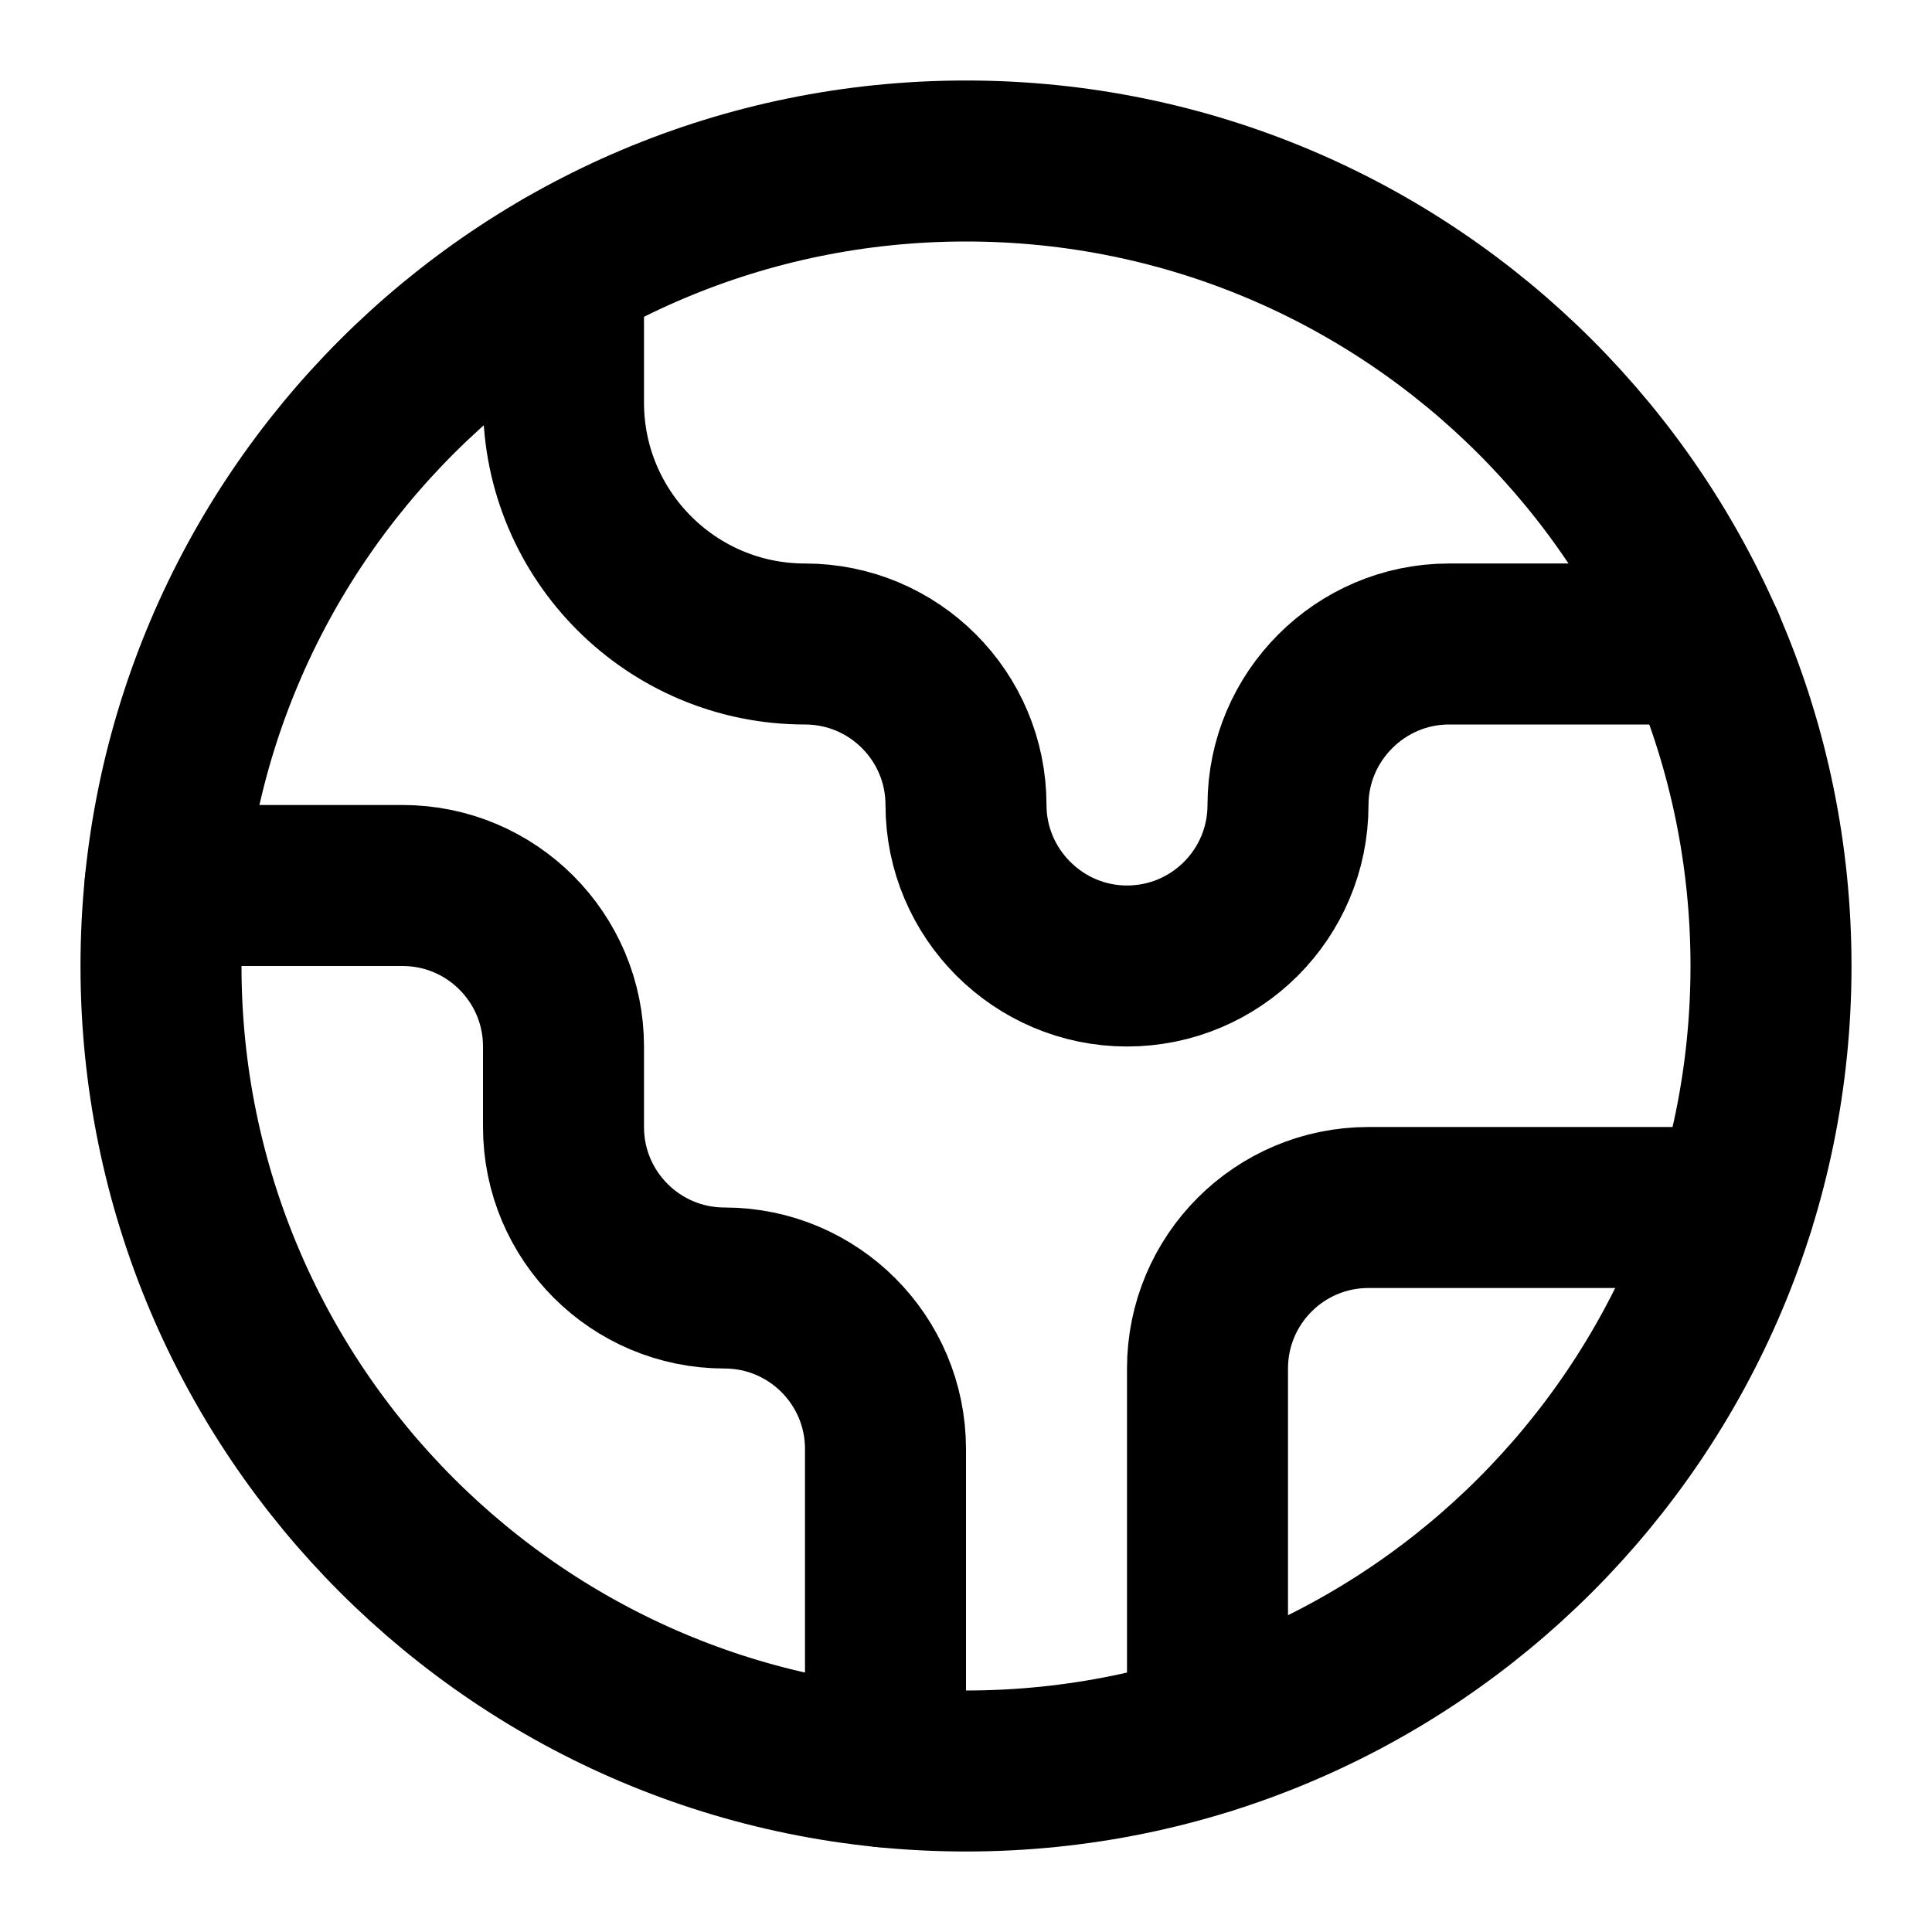
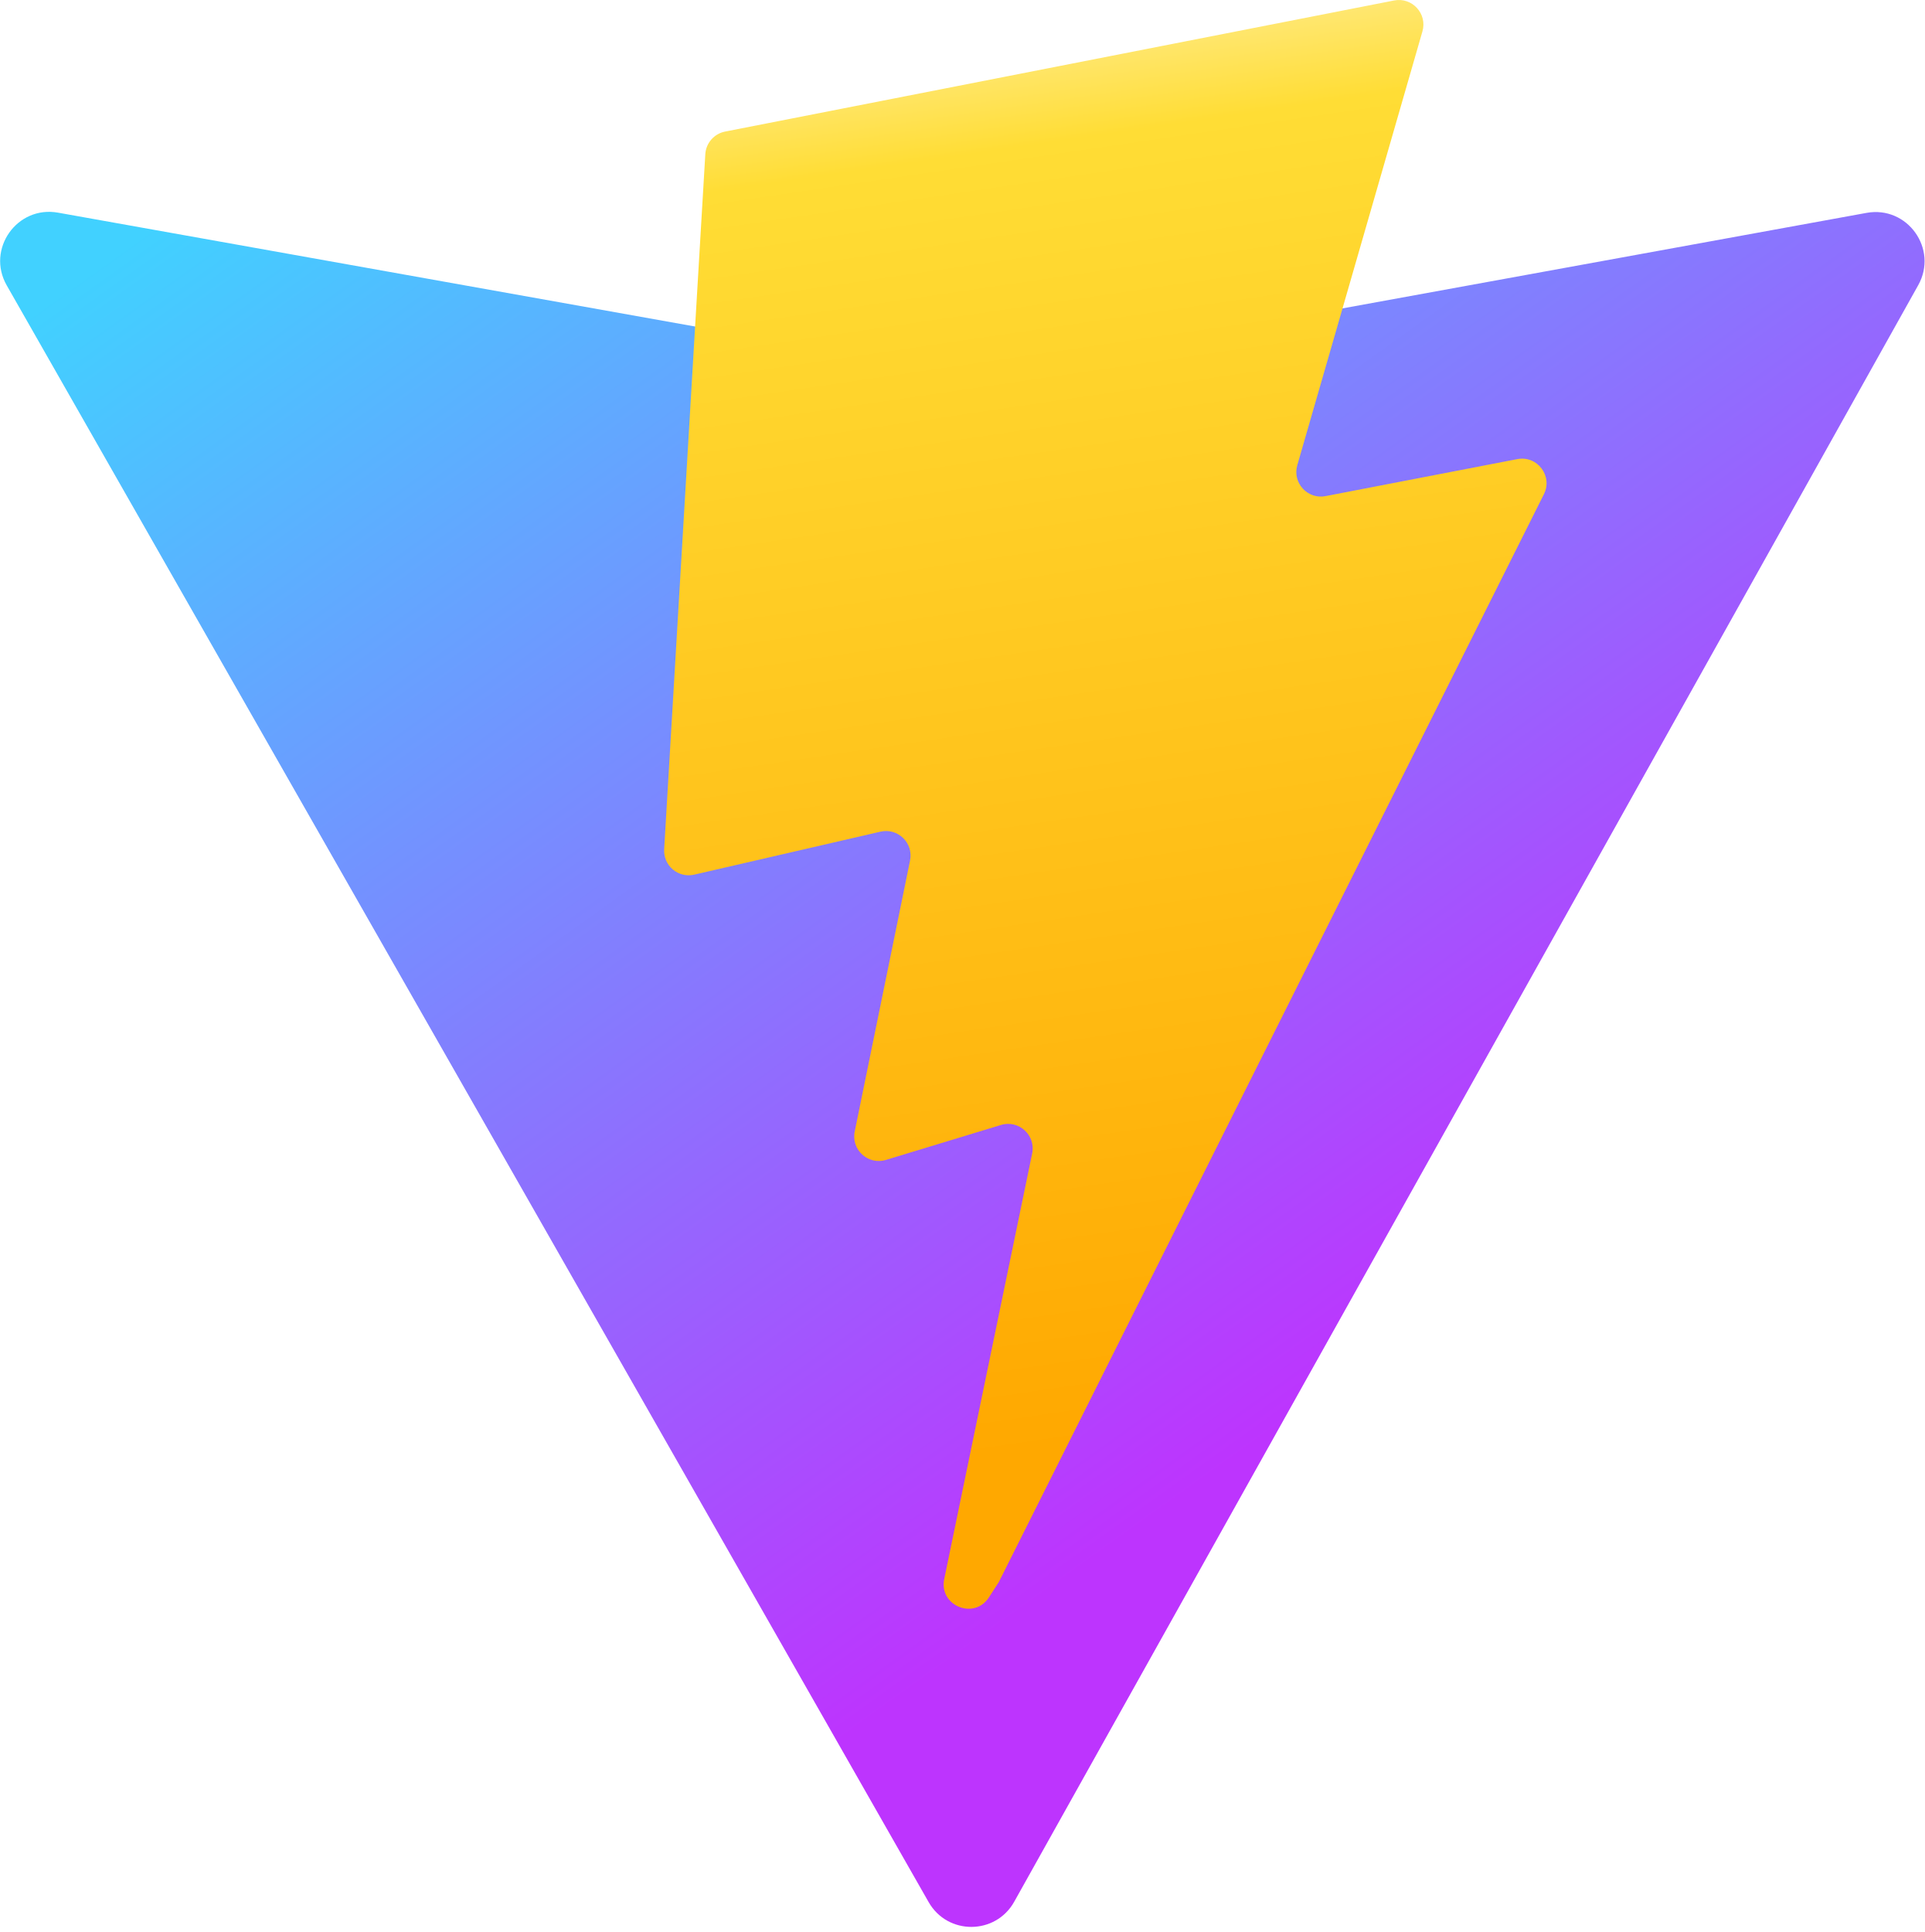
- <svg xmlns="http://www.w3.org/2000/svg" width="24" height="24" viewBox="0 0 24 24" fill="none" stroke="currentColor" stroke-width="2" stroke-linecap="round" stroke-linejoin="round" class="lucide lucide-earth">
-   <path d="M21.54 15H17a2 2 0 0 0-2 2v4.54" />
-   <path d="M7 3.34V5a3 3 0 0 0 3 3a2 2 0 0 1 2 2c0 1.1.9 2 2 2a2 2 0 0 0 2-2c0-1.1.9-2 2-2h3.17" />
-   <path d="M11 21.95V18a2 2 0 0 0-2-2a2 2 0 0 1-2-2v-1a2 2 0 0 0-2-2H2.05" />
-   <circle cx="12" cy="12" r="10" />
+ <svg xmlns="http://www.w3.org/2000/svg" aria-hidden="true" role="img" class="iconify iconify--logos" width="31.88" height="32" preserveAspectRatio="xMidYMid meet" viewBox="0 0 256 257">
+   <defs>
+     <linearGradient id="IconifyId1813088fe1fbc01fb466" x1="-.828%" x2="57.636%" y1="7.652%" y2="78.411%">
+       <stop offset="0%" stop-color="#41D1FF" />
+       <stop offset="100%" stop-color="#BD34FE" />
+     </linearGradient>
+     <linearGradient id="IconifyId1813088fe1fbc01fb467" x1="43.376%" x2="50.316%" y1="2.242%" y2="89.03%">
+       <stop offset="0%" stop-color="#FFEA83" />
+       <stop offset="8.333%" stop-color="#FFDD35" />
+       <stop offset="100%" stop-color="#FFA800" />
+     </linearGradient>
+   </defs>
+   <path fill="url(#IconifyId1813088fe1fbc01fb466)" d="M255.153 37.938L134.897 252.976c-2.483 4.44-8.862 4.466-11.382.048L.875 37.958c-2.746-4.814 1.371-10.646 6.827-9.67l120.385 21.517a6.537 6.537 0 0 0 2.322-.004l117.867-21.483c5.438-.991 9.574 4.796 6.877 9.62Z" />
+   <path fill="url(#IconifyId1813088fe1fbc01fb467)" d="M185.432.063L96.44 17.501a3.268 3.268 0 0 0-2.634 3.014l-5.474 92.456a3.268 3.268 0 0 0 3.997 3.378l24.777-5.718c2.318-.535 4.413 1.507 3.936 3.838l-7.361 36.047c-.495 2.426 1.782 4.5 4.151 3.78l15.304-4.649c2.372-.72 4.652 1.36 4.15 3.788l-11.698 56.621c-.732 3.542 3.979 5.473 5.943 2.437l1.313-2.028l72.516-144.72c1.215-2.423-.88-5.186-3.54-4.672l-25.505 4.922c-2.396.462-4.435-1.77-3.759-4.114l16.646-57.705c.677-2.35-1.37-4.583-3.769-4.113Z" />
</svg>
